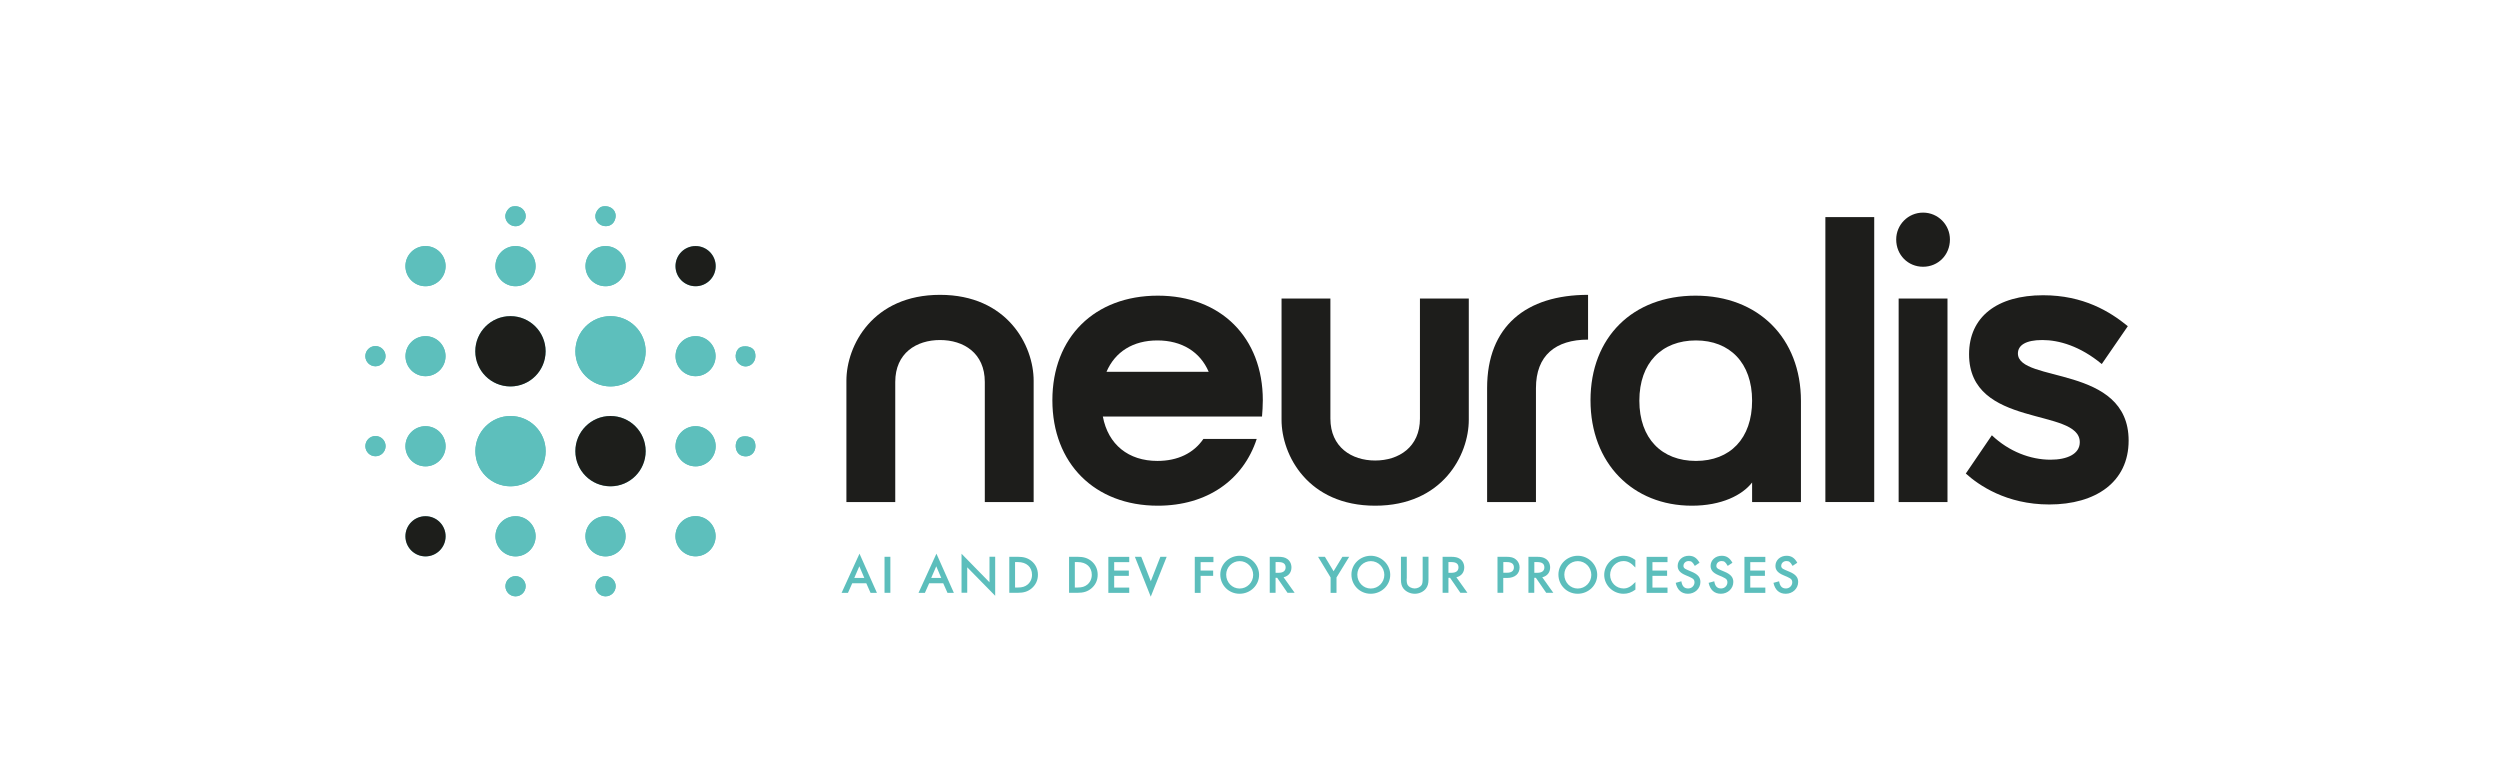
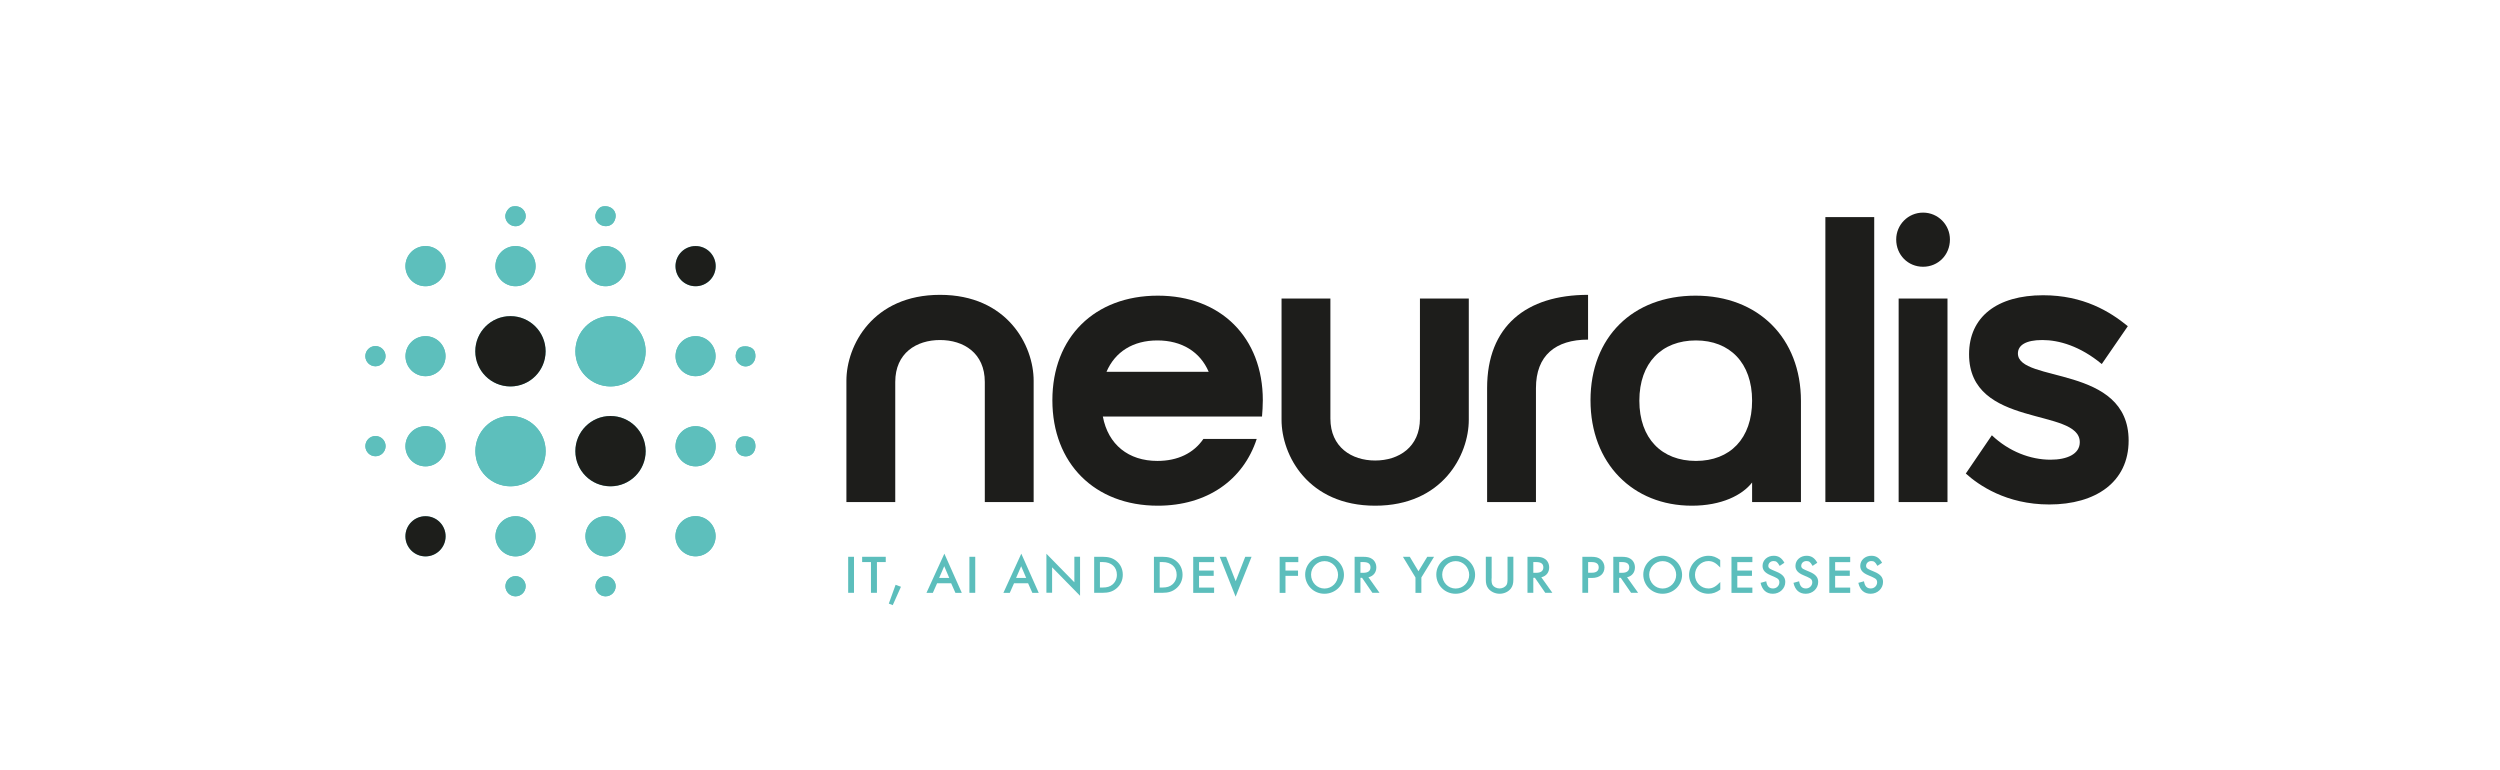
- <svg xmlns="http://www.w3.org/2000/svg" id="a" data-name="Calque 1" viewBox="0 0 368.5 113.39">
+ <svg xmlns="http://www.w3.org/2000/svg" id="Calque_1" version="1.1" viewBox="0 0 368.5 113.39">
  <defs>
    <style>
-       .b {
+       .st0 {
        fill: #1d1d1b;
      }

-       .c {
+       .st1 {
        fill: #1d1e1b;
      }

-       .d {
+       .st2 {
        fill: #5dbfbc;
      }

-       .e {
+       .st3 {
        fill: #5cbebc;
      }
    </style>
  </defs>
  <g>
-     <path class="b" d="M152.36,56.12v17.88h-7.2v-17.7c0-4.26-3.12-6.18-6.6-6.18s-6.6,1.92-6.6,6.18v17.7h-7.2v-17.88c0-5.22,3.9-12.66,13.8-12.66s13.8,7.44,13.8,12.66Z" />
-     <path class="b" d="M177.38,64.7h7.86c-1.98,6.06-7.32,9.84-14.58,9.84-9.3,0-15.54-6.24-15.54-15.54s6.24-15.42,15.54-15.42,15.48,6.18,15.48,15.42c0,.84-.06,1.62-.12,2.4h-23.46c.78,4.14,3.78,6.54,8.04,6.54,3,0,5.34-1.14,6.78-3.24ZM178.16,54.8c-1.26-2.94-3.96-4.62-7.56-4.62s-6.24,1.68-7.5,4.62h15.06Z" />
-     <path class="b" d="M188.9,61.88v-17.88h7.2v17.7c0,4.2,3.12,6.18,6.6,6.18s6.6-1.98,6.6-6.18v-17.7h7.2v17.88c0,5.22-3.9,12.66-13.8,12.66s-13.8-7.44-13.8-12.66Z" />
-     <path class="b" d="M234.08,43.46v6.6c-4.8,0-7.68,2.34-7.68,7.14v16.8h-7.2v-16.8c0-9.12,5.76-13.74,14.88-13.74Z" />
-     <path class="b" d="M265.46,59.12v14.88h-7.2v-2.88c-1.44,1.86-4.5,3.42-8.88,3.42-8.7,0-14.94-6.24-14.94-15.54s6.24-15.42,15.48-15.42,15.54,6.24,15.54,15.54ZM249.98,50.18c-5.04,0-8.34,3.3-8.34,8.88s3.3,8.88,8.34,8.88,8.28-3.3,8.28-8.88-3.3-8.88-8.28-8.88Z" />
-     <path class="b" d="M269.06,32h7.2v42h-7.2v-42Z" />
-     <path class="b" d="M283.46,31.34c2.22,0,3.96,1.8,3.96,3.96,0,2.28-1.74,4.02-3.96,4.02s-3.96-1.74-3.96-4.02c0-2.16,1.74-3.96,3.96-3.96ZM279.86,44h7.2v30h-7.2v-30Z" />
-     <path class="b" d="M313.76,64.94c0,6.12-4.86,9.42-11.7,9.42-6.36,0-10.44-2.88-12.3-4.56l3.84-5.64c2.52,2.4,5.7,3.6,8.64,3.6,2.46,0,4.32-.84,4.32-2.58,0-5.16-16.32-1.98-16.32-12.96,0-5.52,4.14-8.7,10.92-8.7,5.94,0,9.84,2.4,12.48,4.56l-3.84,5.58c-3.18-2.64-6.3-3.54-8.76-3.54s-3.6.78-3.6,1.98c0,4.38,16.32,1.62,16.32,12.84Z" />
+     <path class="st0" d="M152.36,56.12v17.88h-7.2v-17.7c0-4.26-3.12-6.18-6.6-6.18s-6.6,1.92-6.6,6.18v17.7h-7.2v-17.88c0-5.22,3.9-12.66,13.8-12.66s13.8,7.44,13.8,12.66Z" />
+     <path class="st0" d="M177.38,64.7h7.86c-1.98,6.06-7.32,9.84-14.58,9.84-9.3,0-15.54-6.24-15.54-15.54s6.24-15.42,15.54-15.42,15.48,6.18,15.48,15.42c0,.84-.06,1.62-.12,2.4h-23.46c.78,4.14,3.78,6.54,8.04,6.54,3,0,5.34-1.14,6.78-3.24ZM178.16,54.8c-1.26-2.94-3.96-4.62-7.56-4.62s-6.24,1.68-7.5,4.62h15.06Z" />
+     <path class="st0" d="M188.9,61.88v-17.88h7.2v17.7c0,4.2,3.12,6.18,6.6,6.18s6.6-1.98,6.6-6.18v-17.7h7.2v17.88c0,5.22-3.9,12.66-13.8,12.66s-13.8-7.44-13.8-12.66Z" />
+     <path class="st0" d="M234.08,43.46v6.6c-4.8,0-7.68,2.34-7.68,7.14v16.8h-7.2v-16.8c0-9.12,5.76-13.74,14.88-13.74Z" />
+     <path class="st0" d="M265.46,59.12v14.88h-7.2v-2.88c-1.44,1.86-4.5,3.42-8.88,3.42-8.7,0-14.94-6.24-14.94-15.54s6.24-15.42,15.48-15.42,15.54,6.24,15.54,15.54ZM249.98,50.18c-5.04,0-8.34,3.3-8.34,8.88s3.3,8.88,8.34,8.88,8.28-3.3,8.28-8.88-3.3-8.88-8.28-8.88Z" />
+     <path class="st0" d="M269.06,32h7.2v42h-7.2v-42Z" />
+     <path class="st0" d="M283.46,31.34c2.22,0,3.96,1.8,3.96,3.96,0,2.28-1.74,4.02-3.96,4.02s-3.96-1.74-3.96-4.02c0-2.16,1.74-3.96,3.96-3.96ZM279.86,44h7.2v30h-7.2v-30Z" />
+     <path class="st0" d="M313.76,64.94c0,6.12-4.86,9.42-11.7,9.42-6.36,0-10.44-2.88-12.3-4.56l3.84-5.64c2.52,2.4,5.7,3.6,8.64,3.6,2.46,0,4.32-.84,4.32-2.58,0-5.16-16.32-1.98-16.32-12.96,0-5.52,4.14-8.7,10.92-8.7,5.94,0,9.84,2.4,12.48,4.56l-3.84,5.58c-3.18-2.64-6.3-3.54-8.76-3.54s-3.6.78-3.6,1.98c0,4.38,16.32,1.62,16.32,12.84Z" />
  </g>
  <g>
-     <path class="e" d="M125.62,85.97l-.63,1.42h-.94l2.64-5.78,2.57,5.78h-.94l-.63-1.42h-2.08ZM126.67,83.46l-.75,1.73h1.48l-.74-1.73Z" />
-     <path class="e" d="M131.24,87.38h-.86v-5.31h.86v5.31Z" />
-     <path class="e" d="M136.96,85.97l-.63,1.42h-.94l2.64-5.78,2.57,5.78h-.94l-.63-1.42h-2.08ZM138.01,83.46l-.75,1.73h1.48l-.74-1.73Z" />
-     <path class="e" d="M141.73,81.62l4.12,4.21v-3.77s.84,0,.84,0v5.76l-4.12-4.2v3.75s-.84,0-.84,0v-5.76Z" />
-     <path class="e" d="M148.77,82.07h1.25c.88,0,1.48.18,2.02.62.62.49.95,1.21.95,2.03s-.34,1.54-.98,2.05c-.54.43-1.12.61-1.99.61h-1.25v-5.31ZM150.05,86.6c.62,0,1.04-.13,1.41-.43.42-.35.66-.86.66-1.44,0-1.15-.81-1.88-2.08-1.88h-.42v3.75h.42Z" />
-     <path class="e" d="M157.58,82.07h1.25c.88,0,1.48.18,2.02.62.62.49.95,1.21.95,2.03s-.34,1.54-.98,2.05c-.54.43-1.12.61-1.99.61h-1.25v-5.31ZM158.86,86.6c.62,0,1.04-.13,1.41-.43.42-.35.66-.86.66-1.44,0-1.15-.81-1.88-2.08-1.88h-.42v3.75h.42Z" />
-     <path class="e" d="M164.23,82.85v1.25h2.16v.78h-2.16v1.73h2.22v.78h-3.08v-5.31h3.08v.78h-2.22Z" />
-     <path class="e" d="M169.63,85.67l1.41-3.6h.93l-2.35,5.88-2.34-5.88h.94l1.41,3.6Z" />
-     <path class="e" d="M176.97,82.85v1.25h1.85v.78h-1.85v2.51h-.86v-5.31h2.75v.78h-1.89Z" />
-     <path class="e" d="M185.59,84.73c0,1.55-1.29,2.79-2.88,2.79s-2.84-1.26-2.84-2.83,1.32-2.77,2.86-2.77,2.86,1.27,2.86,2.81ZM180.74,84.7c0,1.14.88,2.05,1.98,2.05s2-.9,2-2.01-.89-2.03-1.99-2.03-1.99.9-1.99,1.99Z" />
-     <path class="e" d="M190.83,87.38h-1.05l-1.52-2.21h-.24v2.21h-.86v-5.31h1.2c.64,0,1.03.08,1.35.3.41.26.65.74.65,1.27,0,.73-.43,1.28-1.16,1.45l1.63,2.29ZM188.46,84.43c.68,0,1.04-.28,1.04-.8s-.34-.78-1.05-.78h-.43v1.58h.45Z" />
-     <path class="e" d="M194.29,82.07h1l1.28,2.13,1.3-2.13h1l-1.87,3.05v2.27h-.87v-2.27l-1.85-3.05Z" />
-     <path class="e" d="M204.92,84.73c0,1.55-1.29,2.79-2.88,2.79s-2.84-1.26-2.84-2.83,1.32-2.77,2.86-2.77,2.86,1.27,2.86,2.81ZM200.07,84.7c0,1.14.88,2.05,1.98,2.05s2-.9,2-2.01-.89-2.03-1.99-2.03-1.99.9-1.99,1.99Z" />
-     <path class="e" d="M207.34,85.29c0,.53.04.74.16.95.18.29.62.5,1.03.5s.83-.22,1.01-.5c.12-.2.16-.42.16-.95v-3.23h.86v3.37c0,.59-.11.97-.37,1.32-.37.48-1,.77-1.65.77s-1.29-.29-1.67-.77c-.27-.35-.37-.73-.37-1.32v-3.37h.86v3.23Z" />
-     <path class="e" d="M216.31,87.38h-1.05l-1.52-2.21h-.24v2.21h-.86v-5.31h1.19c.64,0,1.03.08,1.35.3.41.26.65.74.65,1.27,0,.73-.43,1.28-1.16,1.45l1.63,2.29ZM213.94,84.43c.68,0,1.04-.28,1.04-.8s-.34-.78-1.05-.78h-.43v1.58h.45Z" />
-     <path class="e" d="M221.59,87.38h-.86v-5.31h1.3c.68,0,1.09.11,1.42.4.34.28.54.71.54,1.16,0,.96-.71,1.56-1.83,1.56h-.58v2.2ZM222.15,84.42c.65,0,1-.28,1-.79s-.34-.78-1.05-.78h-.51v1.57h.56Z" />
-     <path class="e" d="M228.96,87.38h-1.05l-1.52-2.21h-.24v2.21h-.86v-5.31h1.2c.64,0,1.03.08,1.35.3.41.26.65.74.65,1.27,0,.73-.43,1.28-1.16,1.45l1.63,2.29ZM226.6,84.43c.68,0,1.04-.28,1.04-.8s-.34-.78-1.05-.78h-.43v1.58h.45Z" />
-     <path class="e" d="M235.43,84.73c0,1.55-1.29,2.79-2.88,2.79s-2.84-1.26-2.84-2.83,1.32-2.77,2.86-2.77,2.86,1.27,2.86,2.81ZM230.58,84.7c0,1.14.88,2.05,1.98,2.05s2-.9,2-2.01-.89-2.03-1.99-2.03-1.99.9-1.99,1.99Z" />
-     <path class="e" d="M241.06,83.66c-.65-.7-1.13-.96-1.76-.96-1.07,0-1.97.92-1.97,2.04s.89,2,1.98,2c.6,0,1.09-.26,1.75-.95v1.12c-.6.43-1.12.61-1.75.61-1.56,0-2.85-1.26-2.85-2.78s1.29-2.82,2.88-2.82c.62,0,1.12.19,1.71.62v1.12Z" />
-     <path class="e" d="M243.57,82.85v1.25h2.16v.78h-2.16v1.73h2.22v.78h-3.08v-5.31h3.08v.78h-2.22Z" />
-     <path class="e" d="M249.81,83.41l-.04-.07c-.3-.52-.47-.64-.87-.64-.43,0-.76.31-.76.72,0,.18.08.31.27.43q.18.11.91.41c.93.38,1.32.83,1.32,1.52,0,.97-.81,1.74-1.83,1.74-.95,0-1.58-.55-1.81-1.61l.83-.23c.12.73.43,1.06,1.01,1.06.52,0,.93-.41.93-.91,0-.28-.11-.47-.37-.61q-.19-.12-.93-.43c-.83-.35-1.18-.76-1.18-1.38,0-.84.71-1.49,1.64-1.49.7,0,1.18.31,1.58,1.03l-.69.46Z" />
-     <path class="e" d="M254.66,83.41l-.04-.07c-.3-.52-.47-.64-.87-.64-.43,0-.76.31-.76.72,0,.18.08.31.27.43q.18.11.91.41c.93.38,1.32.83,1.32,1.52,0,.97-.81,1.74-1.83,1.74-.95,0-1.58-.55-1.81-1.61l.83-.23c.12.73.43,1.06,1.01,1.06.52,0,.93-.41.93-.91,0-.28-.11-.47-.37-.61q-.19-.12-.93-.43c-.83-.35-1.18-.76-1.18-1.38,0-.84.71-1.49,1.64-1.49.7,0,1.18.31,1.58,1.03l-.69.46Z" />
-     <path class="e" d="M257.99,82.85v1.25h2.16v.78h-2.16v1.73h2.22v.78h-3.08v-5.31h3.08v.78h-2.22Z" />
-     <path class="e" d="M264.22,83.41l-.04-.07c-.3-.52-.47-.64-.87-.64-.43,0-.76.31-.76.72,0,.18.08.31.27.43q.18.11.91.41c.93.38,1.32.83,1.32,1.52,0,.97-.81,1.74-1.83,1.74-.95,0-1.58-.55-1.81-1.61l.83-.23c.12.73.43,1.06,1.01,1.06.52,0,.93-.41.93-.91,0-.28-.11-.47-.37-.61q-.19-.12-.93-.43c-.83-.35-1.18-.76-1.18-1.38,0-.84.71-1.49,1.64-1.49.7,0,1.18.31,1.58,1.03l-.69.46Z" />
+     <path class="st3" d="M125.88,87.38h-.86v-5.31h.86v5.31Z" />
+     <path class="st3" d="M129.25,87.38h-.87v-4.53h-1.3v-.78h3.48v.78h-1.3v4.53Z" />
+     <path class="st3" d="M132.8,86.49l-1.21,2.71-.58-.23,1-2.77.79.29Z" />
+     <path class="st3" d="M138.13,85.97l-.63,1.42h-.94l2.64-5.78,2.57,5.78h-.94l-.63-1.42h-2.08ZM139.18,83.46l-.75,1.73h1.49l-.74-1.73Z" />
+     <path class="st3" d="M143.75,87.38h-.86v-5.31h.86v5.31Z" />
+     <path class="st3" d="M149.47,85.97l-.63,1.42h-.94l2.64-5.78,2.57,5.78h-.94l-.63-1.42h-2.08ZM150.52,83.46l-.75,1.73h1.49l-.74-1.73Z" />
+     <path class="st3" d="M154.24,81.62l4.12,4.21v-3.77s.84,0,.84,0v5.76l-4.12-4.2v3.75s-.84,0-.84,0v-5.76Z" />
+     <path class="st3" d="M161.28,82.07h1.25c.88,0,1.49.18,2.02.62.62.49.95,1.21.95,2.03s-.34,1.54-.98,2.05c-.54.43-1.12.61-1.99.61h-1.25v-5.31ZM162.56,86.6c.62,0,1.04-.13,1.41-.43.42-.35.66-.86.66-1.44,0-1.15-.81-1.88-2.08-1.88h-.42v3.75h.42Z" />
+     <path class="st3" d="M170.09,82.07h1.25c.88,0,1.49.18,2.02.62.62.49.95,1.21.95,2.03s-.34,1.54-.98,2.05c-.54.43-1.12.61-1.99.61h-1.25v-5.31ZM171.37,86.6c.62,0,1.04-.13,1.41-.43.42-.35.66-.86.66-1.44,0-1.15-.81-1.88-2.08-1.88h-.42v3.75h.42Z" />
+     <path class="st3" d="M176.74,82.85v1.25h2.16v.78h-2.16v1.73h2.22v.78h-3.08v-5.31h3.08v.78h-2.22Z" />
+     <path class="st3" d="M182.14,85.67l1.41-3.6h.93l-2.35,5.88-2.34-5.88h.94l1.41,3.6Z" />
+     <path class="st3" d="M189.48,82.85v1.25h1.85v.78h-1.85v2.51h-.86v-5.31h2.75v.78h-1.89Z" />
+     <path class="st3" d="M198.1,84.73c0,1.55-1.29,2.79-2.88,2.79s-2.84-1.26-2.84-2.83,1.32-2.77,2.86-2.77,2.86,1.27,2.86,2.81ZM193.25,84.7c0,1.14.88,2.05,1.98,2.05s2-.9,2-2.01-.89-2.03-1.99-2.03-1.99.9-1.99,1.99Z" />
+     <path class="st3" d="M203.34,87.38h-1.05l-1.52-2.21h-.24v2.21h-.86v-5.31h1.2c.64,0,1.03.08,1.35.3.41.26.65.74.65,1.27,0,.73-.43,1.28-1.16,1.45l1.63,2.29ZM200.97,84.43c.68,0,1.04-.28,1.04-.8s-.34-.78-1.05-.78h-.43v1.58h.45Z" />
+     <path class="st3" d="M206.8,82.07h1l1.28,2.13,1.3-2.13h1l-1.87,3.05v2.27h-.87v-2.27l-1.85-3.05Z" />
+     <path class="st3" d="M217.43,84.73c0,1.55-1.29,2.79-2.88,2.79s-2.84-1.26-2.84-2.83,1.32-2.77,2.86-2.77,2.86,1.27,2.86,2.81ZM212.58,84.7c0,1.14.88,2.05,1.98,2.05s2-.9,2-2.01-.89-2.03-1.99-2.03-1.99.9-1.99,1.99Z" />
+     <path class="st3" d="M219.85,85.29c0,.53.04.74.16.95.18.29.62.5,1.03.5s.83-.22,1.01-.5c.12-.2.16-.42.16-.95v-3.23h.86v3.37c0,.59-.11.97-.37,1.32-.37.48-1,.77-1.65.77s-1.29-.29-1.67-.77c-.27-.35-.37-.73-.37-1.32v-3.37h.86v3.23Z" />
+     <path class="st3" d="M228.82,87.38h-1.05l-1.52-2.21h-.24v2.21h-.86v-5.31h1.2c.64,0,1.03.08,1.35.3.41.26.65.74.65,1.27,0,.73-.43,1.28-1.16,1.45l1.63,2.29ZM226.45,84.43c.68,0,1.04-.28,1.04-.8s-.34-.78-1.05-.78h-.43v1.58h.45Z" />
+     <path class="st3" d="M234.1,87.38h-.86v-5.31h1.3c.68,0,1.09.11,1.42.4.34.28.54.71.54,1.16,0,.96-.71,1.56-1.83,1.56h-.58v2.19ZM234.65,84.42c.65,0,1-.28,1-.79s-.34-.78-1.05-.78h-.51v1.57h.55Z" />
+     <path class="st3" d="M241.47,87.38h-1.05l-1.52-2.21h-.24v2.21h-.86v-5.31h1.19c.64,0,1.03.08,1.35.3.41.26.65.74.65,1.27,0,.73-.43,1.28-1.16,1.45l1.63,2.29ZM239.11,84.43c.68,0,1.04-.28,1.04-.8s-.34-.78-1.05-.78h-.43v1.58h.45Z" />
+     <path class="st3" d="M247.94,84.73c0,1.55-1.29,2.79-2.88,2.79s-2.84-1.26-2.84-2.83,1.32-2.77,2.86-2.77,2.86,1.27,2.86,2.81ZM243.09,84.7c0,1.14.88,2.05,1.98,2.05s2-.9,2-2.01-.89-2.03-1.99-2.03-1.99.9-1.99,1.99Z" />
+     <path class="st3" d="M253.57,83.66c-.65-.7-1.13-.96-1.76-.96-1.07,0-1.97.92-1.97,2.04s.89,2,1.98,2c.6,0,1.09-.26,1.75-.95v1.12c-.6.43-1.12.61-1.75.61-1.56,0-2.85-1.26-2.85-2.78s1.29-2.82,2.88-2.82c.62,0,1.12.19,1.71.62v1.12Z" />
+     <path class="st3" d="M256.08,82.85v1.25h2.16v.78h-2.16v1.73h2.22v.78h-3.08v-5.31h3.08v.78h-2.22Z" />
+     <path class="st3" d="M262.32,83.41l-.04-.07c-.3-.52-.47-.64-.87-.64-.43,0-.76.31-.76.72,0,.18.08.31.27.43q.18.11.91.41c.93.38,1.32.83,1.32,1.52,0,.97-.81,1.74-1.83,1.74-.95,0-1.58-.55-1.81-1.61l.83-.23c.12.73.43,1.06,1.01,1.06.52,0,.93-.41.93-.91,0-.28-.11-.47-.37-.61q-.19-.12-.93-.43c-.83-.35-1.18-.76-1.18-1.38,0-.84.71-1.49,1.64-1.49.7,0,1.18.31,1.58,1.03l-.69.46Z" />
+     <path class="st3" d="M267.17,83.41l-.04-.07c-.3-.52-.47-.64-.87-.64-.44,0-.76.31-.76.72,0,.18.08.31.27.43q.18.11.91.41c.93.38,1.32.83,1.32,1.52,0,.97-.81,1.74-1.83,1.74-.95,0-1.58-.55-1.81-1.61l.83-.23c.12.73.43,1.06,1.01,1.06.52,0,.93-.41.93-.91,0-.28-.11-.47-.37-.61q-.19-.12-.93-.43c-.83-.35-1.18-.76-1.18-1.38,0-.84.71-1.49,1.64-1.49.7,0,1.18.31,1.58,1.03l-.69.46Z" />
+     <path class="st3" d="M270.5,82.85v1.25h2.16v.78h-2.16v1.73h2.22v.78h-3.08v-5.31h3.08v.78h-2.22Z" />
+     <path class="st3" d="M276.73,83.41l-.04-.07c-.3-.52-.47-.64-.87-.64-.43,0-.76.31-.76.72,0,.18.08.31.27.43q.18.11.91.41c.93.38,1.32.83,1.32,1.52,0,.97-.81,1.74-1.83,1.74-.95,0-1.58-.55-1.81-1.61l.83-.23c.12.73.43,1.06,1.01,1.06.52,0,.93-.41.93-.91,0-.28-.11-.47-.38-.61q-.19-.12-.93-.43c-.83-.35-1.18-.76-1.18-1.38,0-.84.71-1.49,1.64-1.49.7,0,1.18.31,1.58,1.03l-.69.46Z" />
  </g>
  <g>
-     <path class="d" d="M75.49,30.45c-.49.11-.96.81-1,1.3-.09,1.22,1.33,2.05,2.34,1.32,1.37-1,.45-3.02-1.34-2.62ZM88.76,30.45c-.49.11-.96.81-1,1.3-.12,1.61,2.17,2.21,2.82.78.59-1.28-.48-2.38-1.82-2.08ZM65.68,39.23c0-1.63-1.32-2.96-2.96-2.96s-2.96,1.32-2.96,2.96,1.32,2.96,2.96,2.96,2.96-1.32,2.96-2.96ZM78.94,39.23c0-1.63-1.32-2.96-2.96-2.96s-2.96,1.32-2.96,2.96,1.32,2.96,2.96,2.96,2.96-1.32,2.96-2.96ZM92.22,39.23c0-1.63-1.32-2.96-2.96-2.96s-2.96,1.32-2.96,2.96,1.32,2.96,2.96,2.96,2.96-1.32,2.96-2.96ZM105.49,39.23c0-1.63-1.32-2.96-2.96-2.96s-2.96,1.32-2.96,2.96,1.32,2.96,2.96,2.96,2.96-1.32,2.96-2.96ZM80.42,51.78c0-2.86-2.32-5.18-5.18-5.18s-5.18,2.32-5.18,5.18,2.32,5.18,5.18,5.18,5.18-2.32,5.18-5.18ZM95.17,51.78c0-2.86-2.32-5.18-5.18-5.18s-5.18,2.32-5.18,5.18,2.32,5.18,5.18,5.18,5.18-2.32,5.18-5.18ZM65.67,52.5c0-1.63-1.32-2.95-2.95-2.95s-2.95,1.32-2.95,2.95,1.32,2.95,2.95,2.95,2.95-1.32,2.95-2.95ZM105.48,52.5c0-1.63-1.32-2.95-2.95-2.95s-2.95,1.32-2.95,2.95,1.32,2.95,2.95,2.95,2.95-1.32,2.95-2.95ZM56.83,52.5c0-.82-.67-1.49-1.49-1.49s-1.49.67-1.49,1.49.67,1.49,1.49,1.49,1.49-.67,1.49-1.49ZM109.34,51.11c-.88.22-1.18,1.56-.62,2.28,1.05,1.34,3.02.34,2.56-1.45-.21-.8-1.23-1.01-1.94-.83ZM80.43,66.5c0-2.86-2.32-5.18-5.18-5.18s-5.18,2.32-5.18,5.18,2.32,5.18,5.18,5.18,5.18-2.32,5.18-5.18ZM95.17,66.5c0-2.86-2.32-5.18-5.18-5.18s-5.18,2.32-5.18,5.18,2.32,5.18,5.18,5.18,5.18-2.32,5.18-5.18ZM65.68,65.78c0-1.64-1.33-2.96-2.96-2.96s-2.96,1.33-2.96,2.96,1.33,2.96,2.96,2.96,2.96-1.33,2.96-2.96ZM105.49,65.78c0-1.64-1.33-2.96-2.96-2.96s-2.96,1.33-2.96,2.96,1.33,2.96,2.96,2.96,2.96-1.33,2.96-2.96ZM56.84,65.76c0-.83-.67-1.49-1.49-1.49s-1.49.67-1.49,1.49.67,1.49,1.49,1.49,1.49-.67,1.49-1.49ZM109.34,64.37c-1.18.3-1.24,2.47.1,2.83s2.22-.8,1.81-2.06c-.24-.75-1.24-.94-1.91-.77ZM65.68,79.05c0-1.63-1.33-2.96-2.96-2.96s-2.96,1.33-2.96,2.96,1.33,2.96,2.96,2.96,2.96-1.33,2.96-2.96ZM78.95,79.05c0-1.63-1.33-2.96-2.96-2.96s-2.96,1.33-2.96,2.96,1.33,2.96,2.96,2.96,2.96-1.33,2.96-2.96ZM92.21,79.05c0-1.63-1.33-2.96-2.96-2.96s-2.96,1.33-2.96,2.96,1.33,2.96,2.96,2.96,2.96-1.33,2.96-2.96ZM105.48,79.04c0-1.63-1.33-2.96-2.96-2.96s-2.96,1.33-2.96,2.96,1.33,2.96,2.96,2.96,2.96-1.33,2.96-2.96ZM77.48,86.41c0-.82-.67-1.49-1.49-1.49s-1.49.67-1.49,1.49.67,1.49,1.49,1.49,1.49-.67,1.49-1.49ZM90.75,86.41c0-.82-.67-1.49-1.49-1.49s-1.49.67-1.49,1.49.67,1.49,1.49,1.49,1.49-.67,1.49-1.49Z" />
-     <circle class="c" cx="89.99" cy="66.5" r="5.18" />
-     <circle class="d" cx="102.53" cy="65.78" r="2.96" />
-     <circle class="d" cx="102.52" cy="79.04" r="2.96" />
-     <circle class="c" cx="62.72" cy="79.05" r="2.96" />
-     <circle class="c" cx="102.53" cy="39.23" r="2.96" />
+     <path class="st2" d="M75.49,30.45c-.49.11-.96.81-1,1.3-.09,1.22,1.33,2.05,2.34,1.32,1.37-1,.45-3.02-1.34-2.62ZM88.76,30.45c-.49.11-.96.81-1,1.3-.12,1.61,2.17,2.21,2.82.78.59-1.28-.48-2.38-1.82-2.08ZM65.68,39.23c0-1.63-1.32-2.96-2.96-2.96s-2.96,1.32-2.96,2.96,1.32,2.96,2.96,2.96,2.96-1.32,2.96-2.96ZM78.94,39.23c0-1.63-1.32-2.96-2.96-2.96s-2.96,1.32-2.96,2.96,1.32,2.96,2.96,2.96,2.96-1.32,2.96-2.96ZM92.22,39.23c0-1.63-1.32-2.96-2.96-2.96s-2.96,1.32-2.96,2.96,1.32,2.96,2.96,2.96,2.96-1.32,2.96-2.96ZM105.49,39.23c0-1.63-1.32-2.96-2.96-2.96s-2.96,1.32-2.96,2.96,1.32,2.96,2.96,2.96,2.96-1.32,2.96-2.96ZM80.42,51.78c0-2.86-2.32-5.18-5.18-5.18s-5.18,2.32-5.18,5.18,2.32,5.18,5.18,5.18,5.18-2.32,5.18-5.18ZM95.17,51.78c0-2.86-2.32-5.18-5.18-5.18s-5.18,2.32-5.18,5.18,2.32,5.18,5.18,5.18,5.18-2.32,5.18-5.18ZM65.67,52.5c0-1.63-1.32-2.95-2.95-2.95s-2.95,1.32-2.95,2.95,1.32,2.95,2.95,2.95,2.95-1.32,2.95-2.95ZM105.48,52.5c0-1.63-1.32-2.95-2.95-2.95s-2.95,1.32-2.95,2.95,1.32,2.95,2.95,2.95,2.95-1.32,2.95-2.95ZM56.83,52.5c0-.82-.67-1.49-1.49-1.49s-1.49.67-1.49,1.49.67,1.49,1.49,1.49,1.49-.67,1.49-1.49ZM109.34,51.11c-.88.22-1.18,1.56-.62,2.28,1.05,1.34,3.02.34,2.56-1.45-.21-.8-1.23-1.01-1.94-.83ZM80.43,66.5c0-2.86-2.32-5.18-5.18-5.18s-5.18,2.32-5.18,5.18,2.32,5.18,5.18,5.18,5.18-2.32,5.18-5.18ZM95.17,66.5c0-2.86-2.32-5.18-5.18-5.18s-5.18,2.32-5.18,5.18,2.32,5.18,5.18,5.18,5.18-2.32,5.18-5.18ZM65.68,65.78c0-1.64-1.33-2.96-2.96-2.96s-2.96,1.33-2.96,2.96,1.33,2.96,2.96,2.96,2.96-1.33,2.96-2.96ZM105.49,65.78c0-1.64-1.33-2.96-2.96-2.96s-2.96,1.33-2.96,2.96,1.33,2.96,2.96,2.96,2.96-1.33,2.96-2.96ZM56.84,65.76c0-.83-.67-1.49-1.49-1.49s-1.49.67-1.49,1.49.67,1.49,1.49,1.49,1.49-.67,1.49-1.49ZM109.34,64.37c-1.18.3-1.24,2.47.1,2.83s2.22-.8,1.81-2.06c-.24-.75-1.24-.94-1.91-.77ZM65.68,79.05c0-1.63-1.33-2.96-2.96-2.96s-2.96,1.33-2.96,2.96,1.33,2.96,2.96,2.96,2.96-1.33,2.96-2.96ZM78.95,79.05c0-1.63-1.33-2.96-2.96-2.96s-2.96,1.33-2.96,2.96,1.33,2.96,2.96,2.96,2.96-1.33,2.96-2.96ZM92.21,79.05c0-1.63-1.33-2.96-2.96-2.96s-2.96,1.33-2.96,2.96,1.33,2.96,2.96,2.96,2.96-1.33,2.96-2.96ZM105.48,79.04c0-1.63-1.33-2.96-2.96-2.96s-2.96,1.33-2.96,2.96,1.33,2.96,2.96,2.96,2.96-1.33,2.96-2.96ZM77.48,86.41c0-.82-.67-1.49-1.49-1.49s-1.49.67-1.49,1.49.67,1.49,1.49,1.49,1.49-.67,1.49-1.49ZM90.75,86.41c0-.82-.67-1.49-1.49-1.49s-1.49.67-1.49,1.49.67,1.49,1.49,1.49,1.49-.67,1.49-1.49Z" />
+     <circle class="st1" cx="89.99" cy="66.5" r="5.18" />
+     <circle class="st2" cx="102.53" cy="65.78" r="2.96" />
+     <circle class="st2" cx="102.52" cy="79.04" r="2.96" />
+     <circle class="st1" cx="62.72" cy="79.05" r="2.96" />
+     <circle class="st1" cx="102.53" cy="39.23" r="2.96" />
    <g>
-       <circle class="d" cx="62.72" cy="39.23" r="2.96" />
-       <circle class="d" cx="62.72" cy="52.5" r="2.95" />
+       <circle class="st2" cx="62.72" cy="39.23" r="2.96" />
+       <circle class="st2" cx="62.72" cy="52.5" r="2.95" />
    </g>
    <g>
-       <circle class="d" cx="89.99" cy="51.78" r="5.18" />
+       <circle class="st2" cx="89.99" cy="51.78" r="5.18" />
      <g>
-         <circle class="d" cx="89.26" cy="39.23" r="2.96" />
-         <path class="d" d="M88.76,30.45c1.35-.3,2.41.8,1.82,2.08-.66,1.43-2.94.83-2.82-.78.04-.49.5-1.19,1-1.3Z" />
+         <circle class="st2" cx="89.26" cy="39.23" r="2.96" />
+         <path class="st2" d="M88.76,30.45c1.35-.3,2.41.8,1.82,2.08-.66,1.43-2.94.83-2.82-.78.04-.49.5-1.19,1-1.3Z" />
      </g>
    </g>
    <g>
-       <circle class="d" cx="75.25" cy="66.5" r="5.18" />
-       <circle class="d" cx="62.72" cy="65.78" r="2.96" />
-       <circle class="d" cx="55.34" cy="65.76" r="1.49" />
+       <circle class="st2" cx="75.25" cy="66.5" r="5.18" />
+       <circle class="st2" cx="62.72" cy="65.78" r="2.96" />
+       <circle class="st2" cx="55.34" cy="65.76" r="1.49" />
    </g>
    <g>
-       <circle class="d" cx="75.99" cy="39.23" r="2.96" />
-       <path class="d" d="M75.49,30.45c1.79-.4,2.71,1.62,1.34,2.62-1.01.74-2.43-.1-2.34-1.32.04-.49.5-1.19,1-1.3Z" />
+       <circle class="st2" cx="75.99" cy="39.23" r="2.96" />
+       <path class="st2" d="M75.49,30.45c1.79-.4,2.71,1.62,1.34,2.62-1.01.74-2.43-.1-2.34-1.32.04-.49.5-1.19,1-1.3Z" />
    </g>
-     <path class="d" d="M109.34,64.37c.68-.17,1.67.02,1.91.77.41,1.26-.48,2.42-1.81,2.06s-1.29-2.53-.1-2.83Z" />
+     <path class="st2" d="M109.34,64.37c.68-.17,1.67.02,1.91.77.41,1.26-.48,2.42-1.81,2.06s-1.29-2.53-.1-2.83Z" />
    <g>
-       <circle class="d" cx="75.99" cy="79.05" r="2.96" />
-       <circle class="d" cx="75.99" cy="86.41" r="1.49" />
+       <circle class="st2" cx="75.99" cy="79.05" r="2.96" />
+       <circle class="st2" cx="75.99" cy="86.41" r="1.49" />
    </g>
    <g>
-       <circle class="d" cx="102.52" cy="52.5" r="2.95" />
-       <path class="d" d="M109.34,51.11c.7-.18,1.73.03,1.94.83.47,1.79-1.51,2.79-2.56,1.45-.56-.72-.26-2.05.62-2.28Z" />
+       <circle class="st2" cx="102.52" cy="52.5" r="2.95" />
+       <path class="st2" d="M109.34,51.11c.7-.18,1.73.03,1.94.83.47,1.79-1.51,2.79-2.56,1.45-.56-.72-.26-2.05.62-2.28Z" />
    </g>
    <g>
-       <circle class="d" cx="89.25" cy="79.05" r="2.96" />
-       <circle class="d" cx="89.26" cy="86.41" r="1.49" />
+       <circle class="st2" cx="89.25" cy="79.05" r="2.96" />
+       <circle class="st2" cx="89.26" cy="86.41" r="1.49" />
    </g>
    <g>
-       <circle class="c" cx="75.24" cy="51.78" r="5.18" />
-       <circle class="d" cx="55.34" cy="52.5" r="1.49" />
+       <circle class="st1" cx="75.24" cy="51.78" r="5.18" />
+       <circle class="st2" cx="55.34" cy="52.5" r="1.49" />
    </g>
  </g>
</svg>
